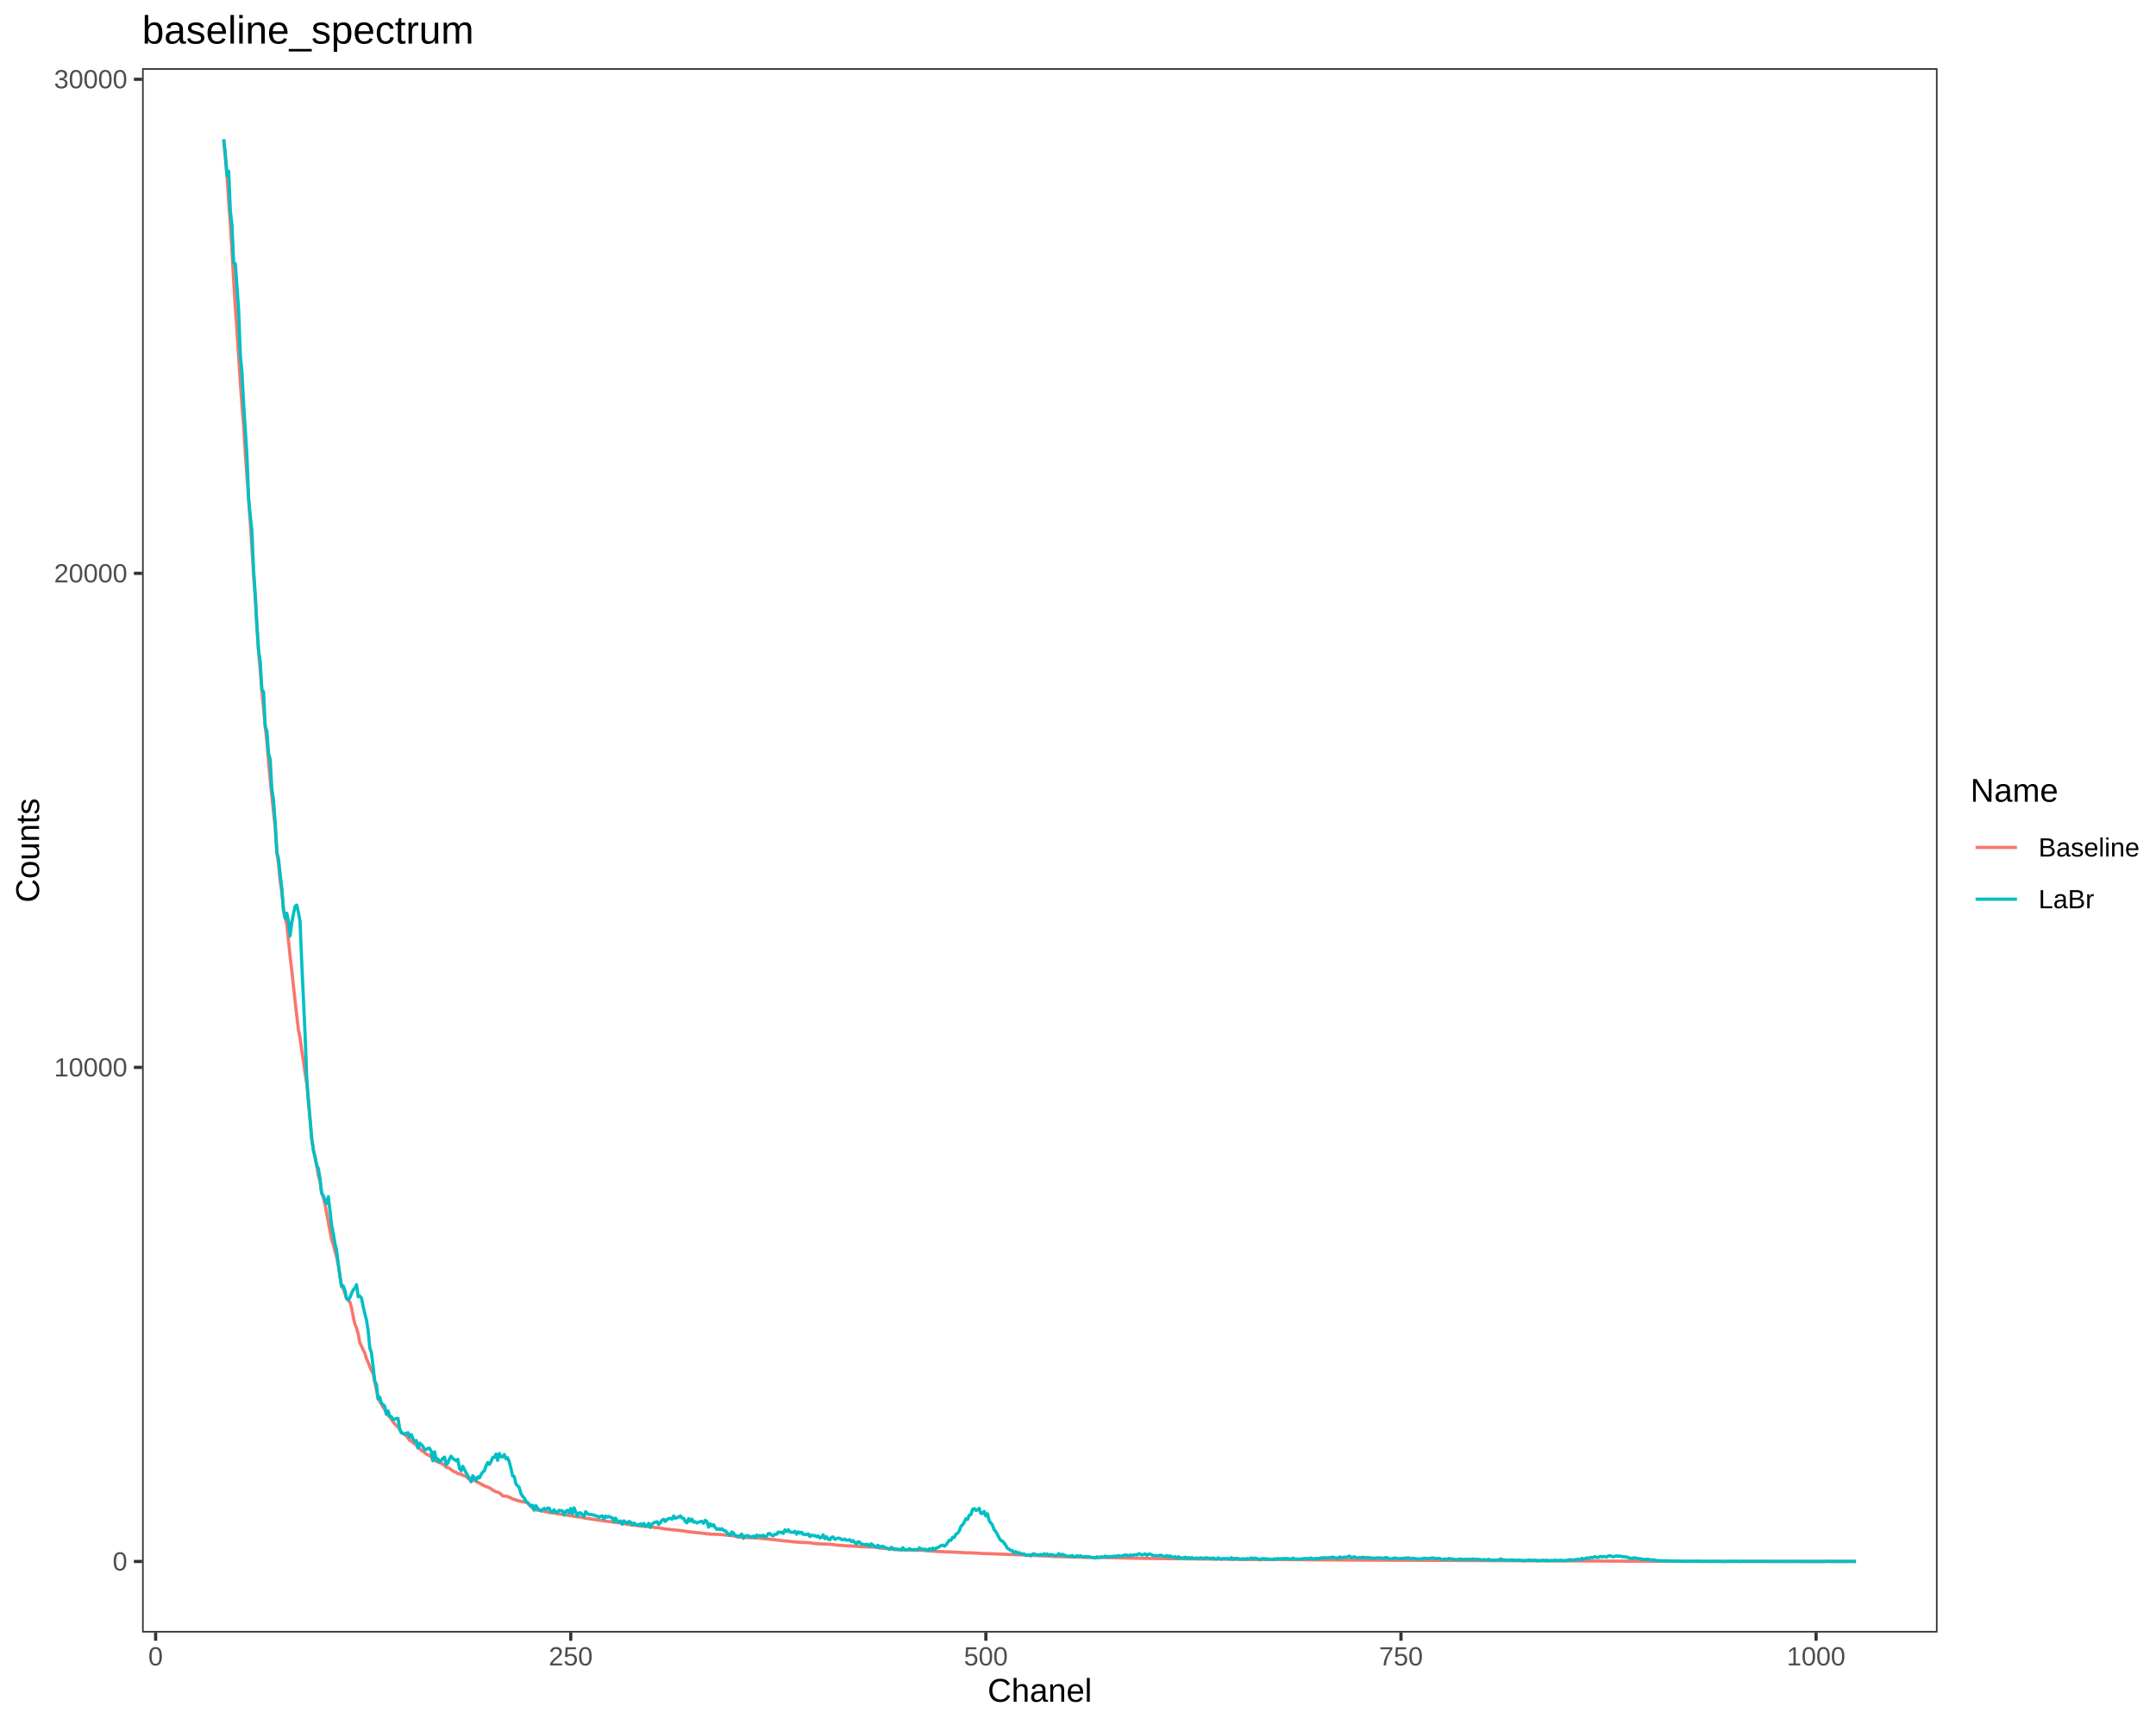
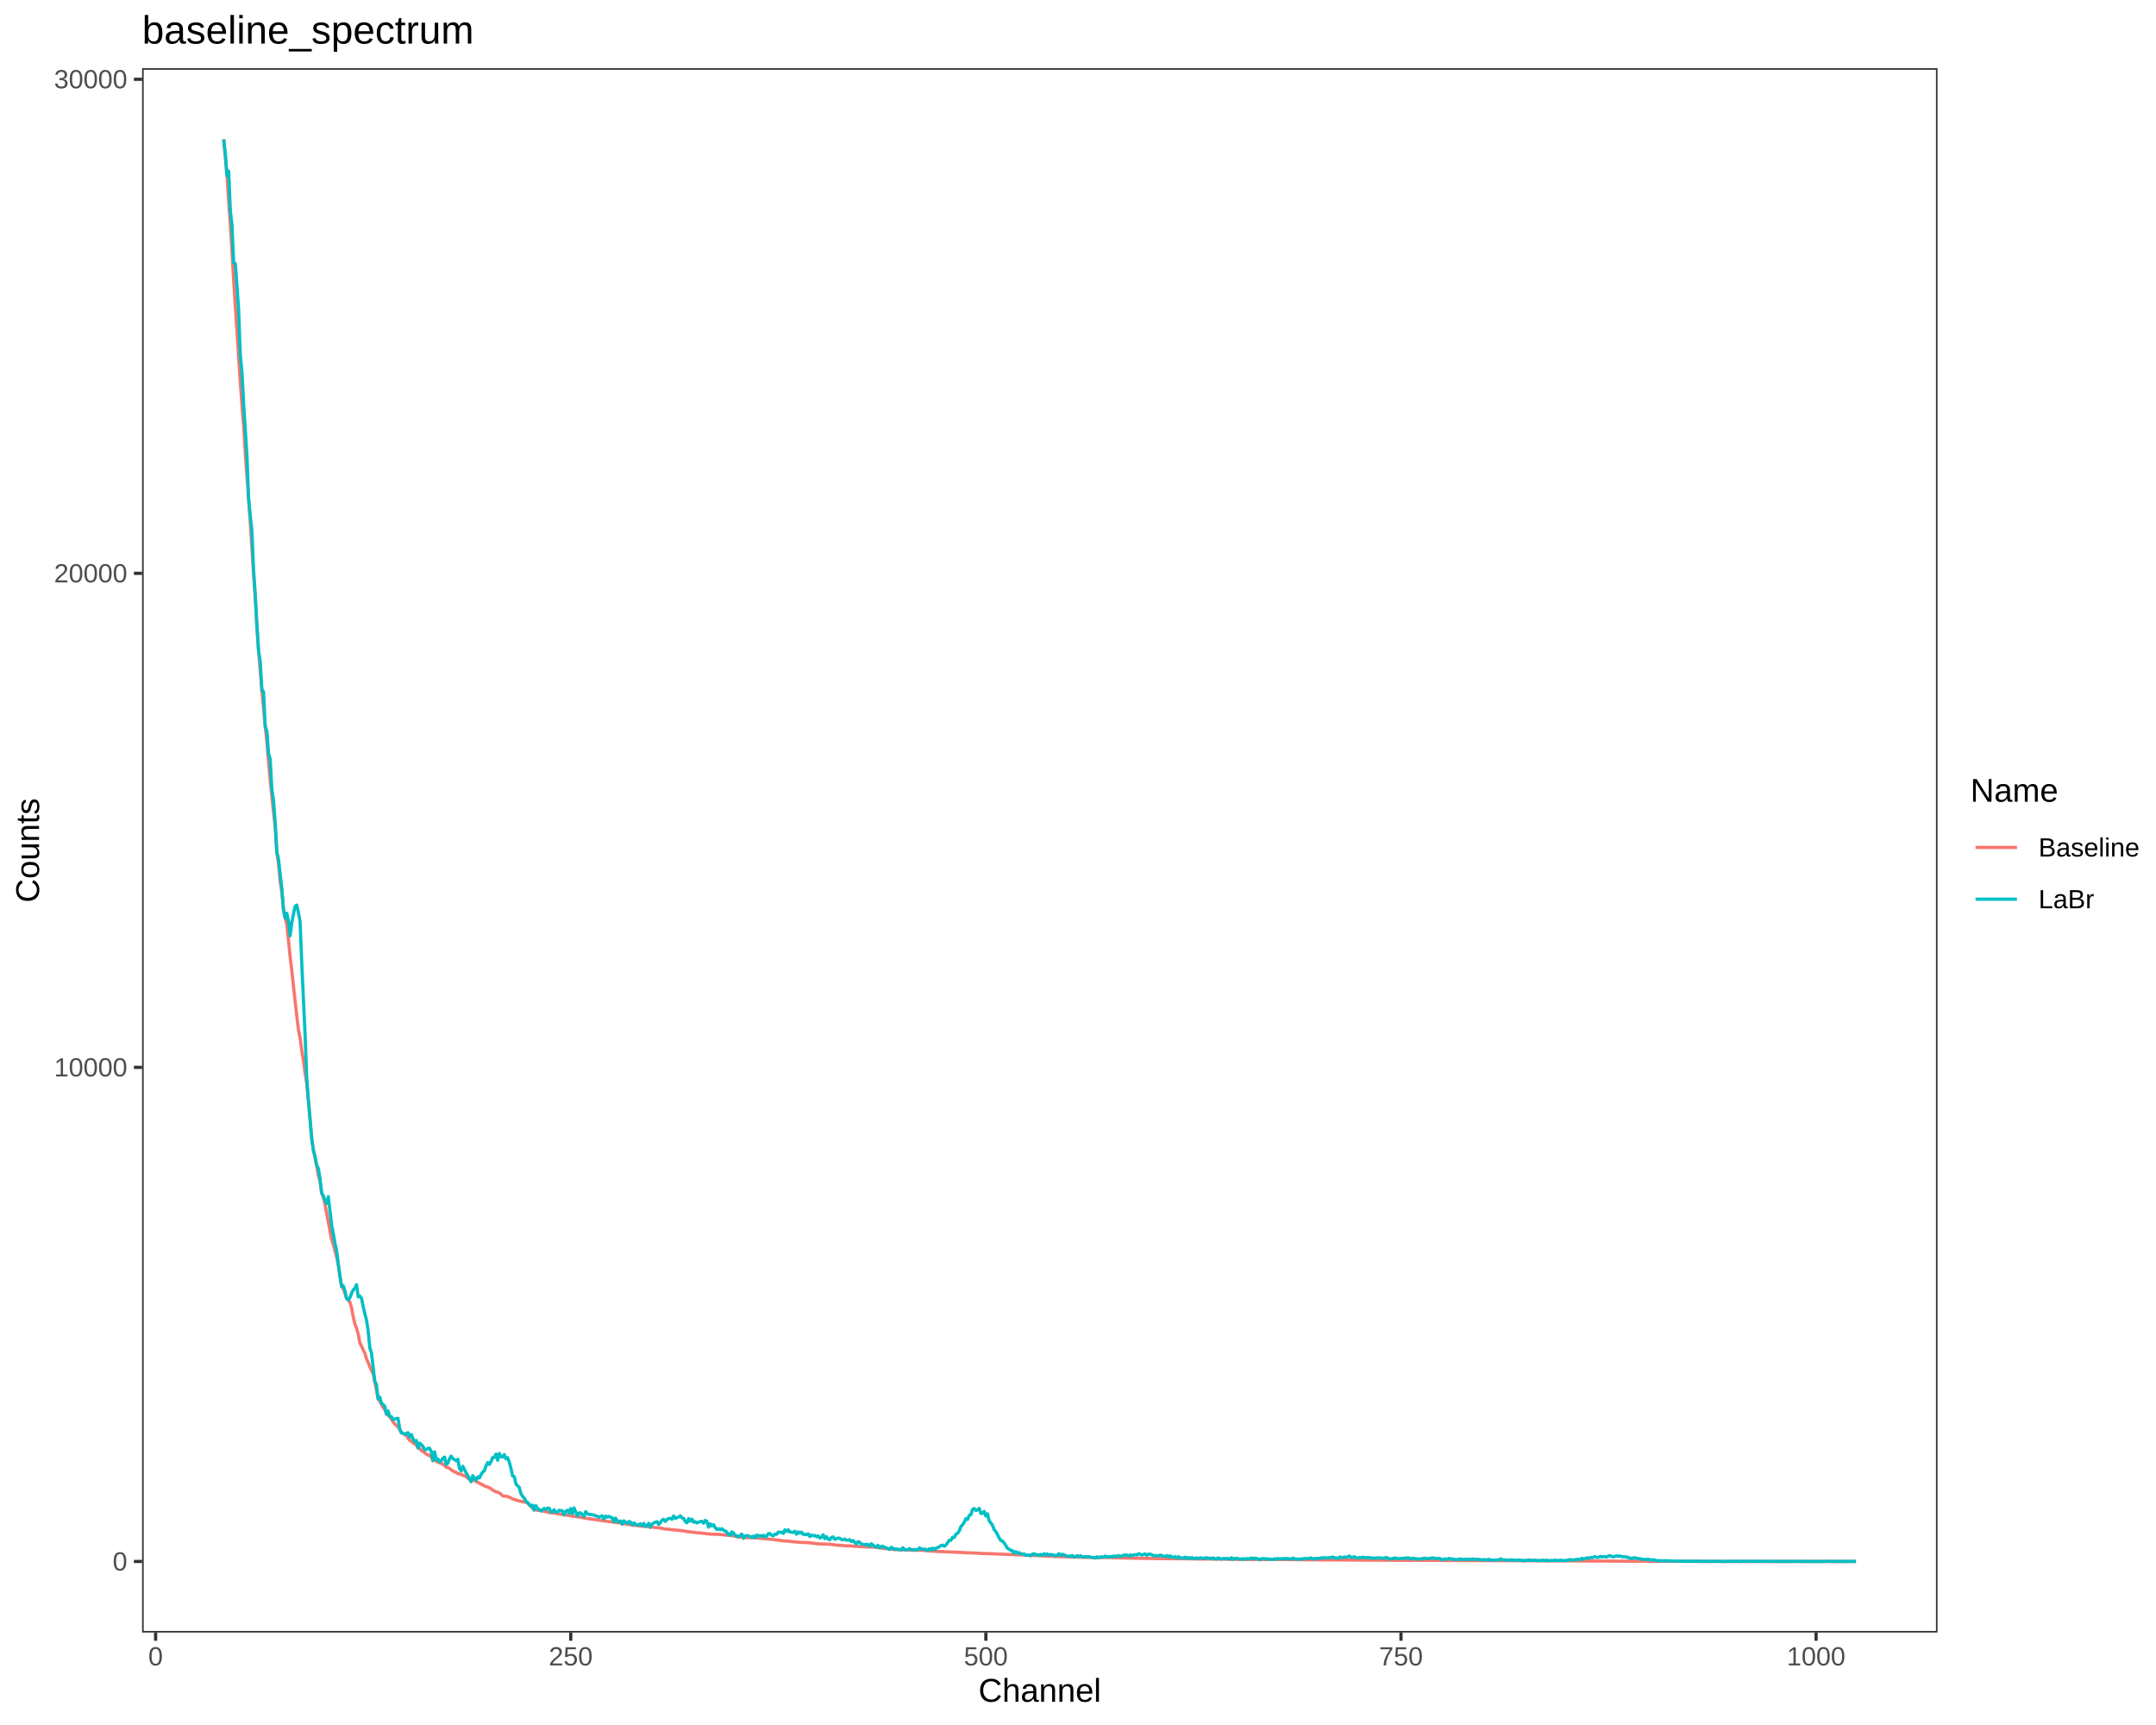
<svg xmlns="http://www.w3.org/2000/svg" viewBox="0 0 720.00 576.00">
  <defs>
    <style type="text/css">
    line, polyline, polygon, path, rect, circle {
      fill: none;
      stroke: #000000;
      stroke-linecap: round;
      stroke-linejoin: round;
      stroke-miterlimit: 10.00;
    }
  </style>
  </defs>
  <rect width="100%" height="100%" style="stroke: none; fill: #FFFFFF;" />
  <rect x="0.00" y="0.00" width="720.00" height="576.00" style="stroke-width: 1.07; stroke: #FFFFFF; fill: #FFFFFF;" />
  <defs>
    <clipPath id="cpNDcuNDV8NjQ3LjA1fDU0NS4xM3wyMi43Nw==">
      <rect x="47.45" y="22.77" width="599.60" height="522.36" />
    </clipPath>
  </defs>
  <rect x="47.45" y="22.77" width="599.60" height="522.36" style="stroke-width: 1.07; stroke: none; fill: #FFFFFF;" clip-path="url(#cpNDcuNDV8NjQ3LjA1fDU0NS4xM3wyMi43Nw==)" />
  <polyline points="74.70,46.52 75.26,52.59 75.81,58.66 76.37,67.09 76.92,74.75 77.47,83.91 78.03,93.53 78.58,102.31 79.14,110.38 79.69,119.23 80.25,127.70 80.80,135.22 81.36,142.22 81.91,151.20 82.47,159.00 83.02,166.52 83.57,174.24 84.13,183.04 84.68,191.94 85.24,199.56 85.79,208.88 86.35,217.36 86.90,223.93 87.46,230.51 88.01,236.54 88.57,242.57 89.12,247.49 89.67,254.25 90.23,260.55 90.78,265.84 91.34,271.05 91.89,276.08 92.45,284.57 93.00,288.25 93.56,294.17 94.11,297.85 94.67,303.77 95.22,306.58 95.77,308.58 96.33,313.92 96.88,319.35 97.44,324.09 97.99,329.18 98.55,334.29 99.10,339.09 99.66,343.89 100.21,346.56 100.76,350.77 101.32,354.14 101.87,358.28 102.43,361.66 102.98,367.37 103.54,373.79 104.09,380.06 104.65,384.01 105.20,386.55 105.76,389.22 106.31,392.47 106.86,394.35 107.42,398.38 107.97,399.78 108.53,402.13 109.08,405.09 109.64,408.06 110.19,411.01 110.75,413.97 111.30,415.54 111.86,417.72 112.41,419.65 112.96,422.36 113.52,426.13 114.07,429.56 114.63,430.22 115.18,431.82 115.74,433.62 116.29,434.08 116.85,434.76 117.40,436.68 117.96,439.67 118.51,442.11 119.06,443.47 119.62,445.43 120.17,448.35 120.73,449.48 121.28,450.73 121.84,451.82 122.39,453.72 122.95,454.92 123.50,456.36 124.05,457.62 124.61,458.65 125.16,461.30 125.72,464.22 126.27,467.13 126.83,467.84 127.38,468.87 127.94,470.01 128.49,470.61 129.05,472.19 129.60,472.56 130.15,473.12 130.71,473.90 131.26,474.68 131.82,475.50 132.37,475.96 132.93,476.57 133.48,477.17 134.04,478.43 134.59,478.69 135.15,478.96 135.70,479.49 136.25,480.13 136.81,480.95 137.36,481.22 137.92,481.75 138.47,482.13 139.03,482.45 139.58,483.48 140.14,483.60 140.69,484.33 141.24,484.62 141.80,485.07 142.35,485.51 142.91,485.83 143.46,486.07 144.02,486.42 144.57,487.72 145.13,487.54 145.68,487.96 146.24,488.17 146.79,488.38 147.34,488.56 147.90,488.94 148.45,489.36 149.01,489.94 149.56,490.01 150.12,490.33 150.67,490.74 151.23,491.14 151.78,491.46 152.34,491.63 152.89,492.05 153.44,492.17 154.00,492.26 154.55,492.63 155.11,492.80 155.66,493.00 156.22,493.60 156.77,493.75 157.33,494.74 157.88,494.14 158.44,494.32 158.99,494.70 159.54,494.94 160.10,495.25 160.65,495.54 161.21,495.85 161.76,496.12 162.32,496.37 162.87,496.55 163.43,496.79 163.98,497.12 164.53,497.54 165.09,497.84 165.64,498.14 166.20,498.25 166.75,498.52 167.31,498.89 167.86,499.49 168.42,499.55 168.97,499.62 169.53,499.72 170.08,499.93 170.63,500.18 171.19,500.56 171.74,500.63 172.30,500.87 172.85,501.04 173.41,501.19 173.96,501.29 174.52,501.46 175.07,501.53 175.63,501.64 176.18,501.84 176.73,502.47 177.29,503.03 177.84,503.59 178.40,504.23 178.95,503.94 179.51,504.36 180.06,504.20 180.62,504.49 181.17,504.55 181.73,504.65 182.28,504.79 182.83,504.86 183.39,505.04 183.94,505.10 184.50,505.17 185.05,505.23 185.61,505.29 186.16,505.42 186.72,505.53 187.27,505.61 187.82,505.67 188.38,505.85 188.93,505.88 189.49,505.95 190.04,506.03 190.60,506.11 191.15,506.20 191.71,506.32 192.26,506.41 192.82,506.48 193.37,506.56 193.92,506.63 194.48,506.73 195.03,506.85 195.59,506.97 196.14,507.03 196.70,507.09 197.25,507.21 197.81,507.29 198.36,507.34 198.92,507.45 199.47,507.53 200.02,507.60 200.58,507.67 201.13,507.77 201.69,507.83 202.24,507.92 202.80,507.99 203.35,508.08 203.91,508.12 204.46,508.20 205.01,508.28 205.57,508.33 206.12,508.40 206.68,508.48 207.23,508.57 207.79,508.90 208.34,508.76 208.90,508.83 209.45,509.02 210.01,509.02 210.56,509.16 211.11,509.25 211.67,509.30 212.22,509.34 212.78,509.40 213.33,509.50 213.89,509.57 214.44,509.60 215.00,509.66 215.55,509.70 216.11,509.77 216.66,509.74 217.21,509.99 217.77,509.87 218.32,510.01 218.88,510.05 219.43,510.09 219.99,510.17 220.54,510.26 221.10,510.36 221.65,510.48 222.21,510.55 222.76,510.60 223.31,510.65 223.87,510.73 224.42,510.78 224.98,510.82 225.53,510.91 226.09,510.95 226.64,511.00 227.20,511.06 227.75,511.13 228.30,511.20 228.86,511.33 229.41,511.40 229.97,511.47 230.52,511.51 231.08,511.60 231.63,511.65 232.19,511.70 232.74,511.81 233.30,511.82 233.85,511.86 234.40,511.95 234.96,511.99 235.51,512.07 236.07,512.13 236.62,512.20 237.18,512.25 237.73,512.31 238.29,512.27 238.84,512.32 239.40,512.34 239.95,512.36 240.50,512.38 241.06,512.42 241.61,512.49 242.17,512.55 242.72,512.61 243.28,512.67 243.83,512.72 244.39,512.78 244.94,512.83 245.50,512.98 246.05,513.15 246.60,513.22 247.16,513.28 247.71,513.24 248.27,513.63 248.82,513.27 249.38,513.42 249.93,513.50 250.49,513.42 251.04,513.49 251.59,513.44 252.15,513.50 252.70,513.54 253.26,513.59 253.81,513.65 254.37,513.70 254.92,513.76 255.48,513.81 256.03,513.87 256.59,513.91 257.14,513.96 257.69,514.03 258.25,514.08 258.80,514.13 259.36,514.20 259.91,514.28 260.47,514.36 261.02,514.44 261.58,514.49 262.13,514.54 262.69,514.57 263.24,514.60 263.79,514.68 264.35,514.74 264.90,514.82 265.46,514.86 266.01,514.91 266.57,514.95 267.12,514.98 267.68,515.03 268.23,515.05 268.79,515.07 269.34,515.10 269.89,515.11 270.45,515.15 271.00,515.25 271.56,515.31 272.11,515.36 272.67,515.49 273.22,515.50 273.78,515.53 274.33,515.56 274.88,515.57 275.44,515.58 275.99,515.60 276.55,515.61 277.10,515.63 277.66,515.70 278.21,515.77 278.77,515.85 279.32,515.92 279.88,515.96 280.43,516.01 280.98,516.02 281.54,516.08 282.09,516.12 282.65,516.15 283.20,516.20 283.76,516.18 284.31,516.23 284.87,516.26 285.42,516.31 285.98,516.34 286.53,516.37 287.08,516.43 287.64,516.43 288.19,516.46 288.75,516.48 289.30,516.50 289.86,516.54 290.41,516.56 290.97,516.56 291.52,516.59 292.07,516.62 292.63,516.66 293.18,516.75 293.74,516.87 294.29,516.93 294.85,516.99 295.40,517.08 295.96,517.09 296.51,517.12 297.07,517.35 297.62,517.26 298.17,517.36 298.73,517.42 299.28,517.43 299.84,517.44 300.39,517.49 300.95,517.54 301.50,517.51 302.06,517.50 302.61,517.53 303.17,517.54 303.72,517.57 304.27,517.59 304.83,517.59 305.38,517.64 305.94,517.62 306.49,517.64 307.05,517.65 307.60,517.64 308.16,517.66 308.71,517.71 309.27,517.80 309.82,517.82 310.37,517.87 310.93,517.91 311.48,517.94 312.04,517.96 312.59,518.01 313.15,518.06 313.70,518.07 314.26,518.10 314.81,518.11 315.36,518.14 315.92,518.18 316.47,518.18 317.03,518.21 317.58,518.23 318.14,518.26 318.69,518.28 319.25,518.30 319.80,518.34 320.36,518.36 320.91,518.38 321.46,518.44 322.02,518.45 322.57,518.51 323.13,518.49 323.68,518.51 324.24,518.53 324.79,518.56 325.35,518.57 325.90,518.60 326.46,518.63 327.01,518.65 327.56,518.69 328.12,518.72 328.67,518.75 329.23,518.77 329.78,518.78 330.34,518.79 330.89,518.81 331.45,518.83 332.00,518.85 332.56,518.89 333.11,518.91 333.66,518.93 334.22,518.95 334.77,518.98 335.33,518.99 335.88,519.01 336.44,519.04 336.99,519.05 337.55,519.07 338.10,519.09 338.65,519.11 339.21,519.13 339.76,519.15 340.32,519.17 340.87,519.20 341.43,519.21 341.98,519.24 342.54,519.34 343.09,519.30 343.65,519.37 344.20,519.47 344.75,519.38 345.31,519.39 345.86,519.41 346.42,519.43 346.97,519.47 347.53,519.49 348.08,519.53 348.64,519.55 349.19,519.58 349.75,519.60 350.30,519.64 350.85,519.65 351.41,519.69 351.96,519.72 352.52,519.72 353.07,519.75 353.63,519.76 354.18,519.78 354.74,519.81 355.29,519.82 355.84,519.81 356.40,519.84 356.95,519.87 357.51,519.90 358.06,519.93 358.62,519.91 359.17,519.94 359.73,519.97 360.28,519.95 360.84,519.97 361.39,519.98 361.94,520.03 362.50,520.03 363.05,520.05 363.61,520.06 364.16,520.05 364.72,520.08 365.27,520.15 365.83,520.22 366.38,520.16 366.94,520.10 367.49,520.09 368.04,520.06 368.60,520.06 369.15,520.07 369.71,520.08 370.26,520.10 370.82,520.11 371.37,520.12 371.93,520.13 372.48,520.15 373.04,520.16 373.59,520.17 374.14,520.19 374.70,520.20 375.25,520.22 375.81,520.24 376.36,520.26 376.92,520.27 377.47,520.28 378.03,520.29 378.58,520.30 379.13,520.31 379.69,520.32 380.24,520.33 380.80,520.34 381.35,520.35 381.91,520.36 382.46,520.37 383.02,520.37 383.57,520.38 384.13,520.39 384.68,520.40 385.23,520.41 385.79,520.42 386.34,520.42 386.90,520.42 387.45,520.43 388.01,520.43 388.56,520.44 389.12,520.45 389.67,520.46 390.23,520.46 390.78,520.47 391.33,520.47 391.89,520.47 392.44,520.47 393.00,520.48 393.55,520.48 394.11,520.50 394.66,520.49 395.22,520.50 395.77,520.51 396.33,520.52 396.88,520.52 397.43,520.53 397.99,520.54 398.54,520.54 399.10,520.55 399.65,520.56 400.21,520.57 400.76,520.57 401.32,520.58 401.87,520.59 402.42,520.58 402.98,520.58 403.53,520.58 404.09,520.59 404.64,520.60 405.20,520.61 405.75,520.62 406.31,520.63 406.86,520.62 407.42,520.62 407.97,520.63 408.52,520.64 409.08,520.65 409.63,520.65 410.19,520.65 410.74,520.66 411.30,520.67 411.85,520.69 412.41,520.69 412.96,520.69 413.52,520.70 414.07,520.71 414.62,520.71 415.18,520.72 415.73,520.73 416.29,520.75 416.84,520.73 417.40,520.73 417.95,520.73 418.51,520.74 419.06,520.73 419.61,520.72 420.17,520.72 420.72,520.81 421.28,520.74 421.83,520.73 422.39,520.78 422.94,520.75 423.50,520.74 424.05,520.74 424.61,520.73 425.16,520.75 425.71,520.74 426.27,520.73 426.82,520.73 427.38,520.74 427.93,520.74 428.49,520.74 429.04,520.75 429.60,520.76 430.15,520.76 430.71,520.77 431.26,520.77 431.81,520.78 432.37,520.78 432.92,520.79 433.48,520.79 434.03,520.80 434.59,520.80 435.14,520.81 435.70,520.82 436.25,520.82 436.81,520.83 437.36,520.83 437.91,520.84 438.47,520.84 439.02,520.84 439.58,520.85 440.13,520.85 440.69,520.86 441.24,520.86 441.80,520.87 442.35,520.87 442.90,520.87 443.46,520.88 444.01,520.88 444.57,520.89 445.12,520.89 445.68,520.90 446.23,520.90 446.79,520.90 447.34,520.90 447.90,520.90 448.45,520.91 449.00,520.91 449.56,520.91 450.11,520.91 450.67,520.92 451.22,520.92 451.78,520.92 452.33,520.93 452.89,520.93 453.44,520.93 454.00,520.94 454.55,520.94 455.10,520.95 455.66,520.95 456.21,520.95 456.77,520.95 457.32,520.95 457.88,520.95 458.43,520.96 458.99,520.96 459.54,520.96 460.10,520.96 460.65,520.97 461.20,520.97 461.76,520.97 462.31,520.97 462.87,520.97 463.42,520.98 463.98,520.98 464.53,520.98 465.09,520.98 465.64,520.99 466.19,520.99 466.75,520.99 467.30,520.99 467.86,520.99 468.41,521.00 468.97,521.02 469.52,521.00 470.08,521.00 470.63,521.01 471.19,521.01 471.74,521.01 472.29,521.01 472.85,521.01 473.40,521.02 473.96,521.02 474.51,521.02 475.07,521.02 475.62,521.02 476.18,521.03 476.73,521.02 477.29,521.03 477.84,521.03 478.39,521.03 478.95,521.04 479.50,521.04 480.06,521.05 480.61,521.05 481.17,521.06 481.72,521.06 482.28,521.06 482.83,521.06 483.39,521.07 483.94,521.07 484.49,521.07 485.05,521.06 485.60,521.06 486.16,521.06 486.71,521.07 487.27,521.07 487.82,521.07 488.38,521.07 488.93,521.08 489.48,521.08 490.04,521.09 490.59,521.09 491.15,521.09 491.70,521.10 492.26,521.10 492.81,521.09 493.37,521.10 493.92,521.10 494.48,521.10 495.03,521.11 495.58,521.11 496.14,521.11 496.69,521.11 497.25,521.11 497.80,521.12 498.36,521.12 498.91,521.12 499.47,521.12 500.02,521.13 500.58,521.13 501.13,521.13 501.68,521.13 502.24,521.13 502.79,521.13 503.35,521.14 503.90,521.14 504.46,521.14 505.01,521.14 505.57,521.14 506.12,521.15 506.67,521.15 507.23,521.15 507.78,521.15 508.34,521.16 508.89,521.16 509.45,521.16 510.00,521.16 510.56,521.16 511.11,521.17 511.67,521.17 512.22,521.17 512.77,521.17 513.33,521.17 513.88,521.18 514.44,521.18 514.99,521.18 515.55,521.18 516.10,521.18 516.66,521.19 517.21,521.22 517.77,521.19 518.32,521.20 518.87,521.20 519.43,521.20 519.98,521.20 520.54,521.20 521.09,521.20 521.65,521.21 522.20,521.21 522.76,521.21 523.31,521.21 523.87,521.21 524.42,521.21 524.97,521.22 525.53,521.22 526.08,521.22 526.64,521.22 527.19,521.22 527.75,521.23 528.30,521.23 528.86,521.23 529.41,521.23 529.96,521.24 530.52,521.24 531.07,521.24 531.63,521.24 532.18,521.25 532.74,521.25 533.29,521.26 533.85,521.26 534.40,521.26 534.96,521.26 535.51,521.27 536.06,521.27 536.62,521.27 537.17,521.27 537.73,521.28 538.28,521.28 538.84,521.28 539.39,521.28 539.95,521.29 540.50,521.29 541.06,521.29 541.61,521.29 542.16,521.29 542.72,521.30 543.27,521.30 543.83,521.30 544.38,521.30 544.94,521.30 545.49,521.30 546.05,521.30 546.60,521.30 547.16,521.30 547.71,521.30 548.26,521.30 548.82,521.31 549.37,521.31 549.93,521.31 550.48,521.31 551.04,521.31 551.59,521.32 552.15,521.32 552.70,521.32 553.25,521.32 553.81,521.33 554.36,521.33 554.92,521.33 555.47,521.33 556.03,521.33 556.58,521.33 557.14,521.33 557.69,521.33 558.25,521.33 558.80,521.33 559.35,521.33 559.91,521.33 560.46,521.33 561.02,521.34 561.57,521.34 562.13,521.34 562.68,521.35 563.24,521.35 563.79,521.35 564.35,521.35 564.90,521.36 565.45,521.36 566.01,521.36 566.56,521.37 567.12,521.37 567.67,521.37 568.23,521.37 568.78,521.37 569.34,521.37 569.89,521.37 570.44,521.38 571.00,521.38 571.55,521.38 572.11,521.38 572.66,521.39 573.22,521.38 573.77,521.38 574.33,521.39 574.88,521.38 575.44,521.39 575.99,521.39 576.54,521.38 577.10,521.39 577.65,521.38 578.21,521.38 578.76,521.39 579.32,521.39 579.87,521.39 580.43,521.39 580.98,521.39 581.54,521.39 582.09,521.39 582.64,521.39 583.20,521.39 583.75,521.39 584.31,521.39 584.86,521.39 585.42,521.39 585.97,521.39 586.53,521.39 587.08,521.39 587.64,521.39 588.19,521.39 588.74,521.39 589.30,521.39 589.85,521.39 590.41,521.39 590.96,521.39 591.52,521.39 592.07,521.39 592.63,521.39 593.18,521.39 593.73,521.39 594.29,521.39 594.84,521.39 595.40,521.39 595.95,521.39 596.51,521.39 597.06,521.39 597.62,521.39 598.17,521.39 598.73,521.39 599.28,521.39 599.83,521.39 600.39,521.39 600.94,521.39 601.50,521.39 602.05,521.39 602.61,521.39 603.16,521.39 603.72,521.39 604.27,521.39 604.83,521.39 605.38,521.39 605.93,521.39 606.49,521.39 607.04,521.39 607.60,521.39 608.15,521.39 608.71,521.39 609.26,521.39 609.82,521.39 610.37,521.39 610.93,521.39 611.48,521.39 612.03,521.39 612.59,521.39 613.14,521.39 613.70,521.39 614.25,521.39 614.81,521.39 615.36,521.39 615.92,521.39 616.47,521.39 617.02,521.38 617.58,521.39 618.13,521.38 618.69,521.39 619.24,521.39 619.80,521.39 " style="stroke-width: 1.07; stroke: #F8766D; stroke-linecap: butt;" clip-path="url(#cpNDcuNDV8NjQ3LjA1fDU0NS4xM3wyMi43Nw==)" />
  <polyline points="74.70,46.52 75.26,51.53 75.81,58.66 76.37,57.16 76.92,70.37 77.47,75.17 78.03,87.66 78.58,88.07 79.14,95.61 79.69,103.53 80.25,118.33 80.80,124.40 81.36,134.91 81.91,143.42 82.47,152.15 83.02,166.52 83.57,172.17 84.13,177.30 84.68,190.24 85.24,198.60 85.79,208.88 86.35,217.36 86.90,220.74 87.46,230.51 88.01,230.92 88.57,242.57 89.12,244.04 89.67,251.66 90.23,253.54 90.78,263.39 91.34,267.23 91.89,274.37 92.45,284.57 93.00,286.75 93.56,291.93 94.11,296.55 94.67,303.77 95.22,306.58 95.77,304.94 96.33,307.63 96.88,312.48 97.44,308.14 97.99,305.22 98.55,302.63 99.10,302.21 99.66,304.70 100.21,307.73 100.76,321.33 101.32,333.32 101.87,345.18 102.43,359.66 102.98,367.37 103.54,373.79 104.09,380.06 104.65,384.01 105.20,386.18 105.76,389.08 106.31,390.20 106.86,393.47 107.42,398.38 107.97,399.23 108.53,400.84 109.08,401.86 109.64,399.57 110.19,404.24 110.75,409.11 111.30,411.90 111.86,415.16 112.41,417.55 112.96,421.91 113.52,426.13 114.07,429.56 114.63,429.38 115.18,430.88 115.74,433.62 116.29,434.08 116.85,433.31 117.40,431.87 117.96,430.73 118.51,430.16 119.06,428.97 119.62,433.01 120.17,432.76 120.73,433.51 121.28,436.26 121.84,438.64 122.39,440.77 122.95,444.39 123.50,450.04 124.05,451.79 124.61,456.44 125.16,461.30 125.72,462.29 126.27,467.13 126.83,466.55 127.38,468.55 127.94,469.02 128.49,469.55 129.05,472.19 129.60,471.14 130.15,472.93 130.71,473.03 131.26,474.06 131.82,473.84 132.37,473.63 132.93,473.64 133.48,477.17 134.04,478.43 134.59,478.54 135.15,478.96 135.70,478.63 136.25,478.38 136.81,479.86 137.36,479.02 137.92,480.47 138.47,481.36 139.03,480.99 139.58,483.48 140.14,481.89 140.69,482.34 141.24,482.96 141.80,484.12 142.35,483.99 142.91,483.61 143.46,483.59 144.02,484.70 144.57,487.72 145.13,484.78 145.68,487.37 146.24,487.14 146.79,488.21 147.34,487.68 147.90,486.94 148.45,486.53 149.01,489.05 149.56,488.57 150.12,487.09 150.67,486.23 151.23,487.09 151.78,487.34 152.34,487.78 152.89,487.27 153.44,490.31 154.00,491.13 154.55,489.61 155.11,490.74 155.66,491.77 156.22,492.76 156.77,493.75 157.33,494.74 157.88,492.76 158.44,493.54 158.99,494.28 159.54,493.14 160.10,493.52 160.65,492.37 161.21,491.53 161.76,491.10 162.32,489.43 162.87,488.36 163.43,488.99 163.98,488.06 164.53,486.69 165.09,486.66 165.64,485.54 166.20,487.62 166.75,485.32 167.31,486.45 167.86,486.48 168.42,485.70 168.97,487.14 169.53,486.76 170.08,488.21 170.63,490.31 171.19,492.83 171.74,493.03 172.30,495.57 172.85,496.10 173.41,496.67 173.96,498.72 174.52,499.63 175.07,500.24 175.63,501.34 176.18,501.71 176.73,502.33 177.29,502.96 177.84,502.60 178.40,504.23 178.95,502.73 179.51,503.65 180.06,504.10 180.62,504.49 181.17,504.10 181.73,503.67 182.28,504.08 182.83,503.59 183.39,503.59 183.94,504.87 184.50,504.79 185.05,504.15 185.61,504.89 186.16,504.94 186.72,504.31 187.27,504.39 187.82,504.49 188.38,505.85 188.93,504.66 189.49,504.30 190.04,505.22 190.60,503.73 191.15,505.45 191.71,503.50 192.26,504.87 192.82,506.16 193.37,505.17 193.92,505.19 194.48,505.78 195.03,506.34 195.59,504.77 196.14,505.45 196.70,505.71 197.25,505.70 197.81,505.76 198.36,505.95 198.92,506.14 199.47,506.28 200.02,506.65 200.58,506.31 201.13,506.16 201.69,507.22 202.24,506.23 202.80,506.57 203.35,506.34 203.91,506.67 204.46,506.79 205.01,508.12 205.57,506.92 206.12,507.84 206.68,508.21 207.23,507.86 207.79,508.90 208.34,507.81 208.90,508.27 209.45,508.68 210.01,508.04 210.56,508.24 211.11,509.15 211.67,508.55 212.22,508.87 212.78,509.28 213.33,509.15 213.89,508.83 214.44,509.51 215.00,508.68 215.55,509.59 216.11,509.46 216.66,508.65 217.21,509.99 217.77,508.90 218.32,508.49 218.88,508.29 219.43,508.11 219.99,509.05 220.54,508.39 221.10,507.60 221.65,507.31 222.21,508.02 222.76,507.36 223.31,507.07 223.87,506.97 224.42,507.31 224.98,506.19 225.53,507.00 226.09,506.74 226.64,506.59 227.20,506.16 227.75,506.85 228.30,506.97 228.86,508.07 229.41,508.49 229.97,507.07 230.52,507.94 231.08,507.25 231.63,508.26 232.19,508.12 232.74,508.52 233.30,508.29 233.85,508.07 234.40,507.99 234.96,508.65 235.51,507.66 236.07,508.01 236.62,509.94 237.18,508.83 237.73,509.54 238.29,509.11 238.84,510.07 239.40,510.70 239.95,510.45 240.50,510.80 241.06,510.45 241.61,511.01 242.17,511.13 242.72,511.62 243.28,512.33 243.83,512.68 244.39,511.51 244.94,511.90 245.50,512.71 246.05,512.81 246.60,513.14 247.16,512.73 247.71,512.23 248.27,513.63 248.82,512.89 249.38,512.79 249.93,512.79 250.49,513.20 251.04,513.24 251.59,512.92 252.15,513.50 252.70,512.58 253.26,512.92 253.81,512.74 254.37,513.01 254.92,512.64 255.48,513.19 256.03,512.94 256.59,512.10 257.14,512.08 257.69,512.66 258.25,512.82 258.80,512.26 259.36,512.33 259.91,511.57 260.47,511.72 261.02,511.64 261.58,512.03 262.13,510.83 262.69,511.39 263.24,510.80 263.79,511.55 264.35,511.64 264.90,511.69 265.46,511.32 266.01,512.28 266.57,511.51 267.12,511.92 267.68,511.62 268.23,512.35 268.79,512.33 269.34,512.45 269.89,512.18 270.45,513.07 271.00,512.56 271.56,512.82 272.11,512.71 272.67,513.12 273.22,512.86 273.78,513.55 274.33,513.35 274.88,512.49 275.44,513.78 275.99,513.11 276.55,513.93 277.10,514.14 277.66,513.37 278.21,513.20 278.77,514.01 279.32,513.80 279.88,513.58 280.43,513.65 280.98,514.08 281.54,514.16 282.09,513.90 282.65,514.31 283.20,514.28 283.76,514.13 284.31,514.72 284.87,514.41 285.42,515.02 285.98,515.55 286.53,514.80 287.08,514.95 287.64,515.65 288.19,515.65 288.75,515.81 289.30,515.68 289.86,515.71 290.41,516.40 290.97,515.50 291.52,515.93 292.07,516.29 292.63,516.64 293.18,515.99 293.74,516.82 294.29,516.37 294.85,516.31 295.40,516.70 295.96,516.85 296.51,517.08 297.07,517.35 297.62,516.67 298.17,516.98 298.73,517.33 299.28,517.18 299.84,517.43 300.39,517.35 300.95,517.54 301.50,516.78 302.06,517.43 302.61,517.53 303.17,517.46 303.72,517.10 304.27,517.41 304.83,517.49 305.38,517.35 305.94,517.58 306.49,517.43 307.05,516.85 307.60,517.28 308.16,517.35 308.71,517.28 309.27,517.39 309.82,517.74 310.37,517.15 310.93,517.48 311.48,516.93 312.04,517.51 312.59,516.92 313.15,516.78 313.70,516.45 314.26,516.09 314.81,515.93 315.36,516.32 315.92,515.89 316.47,515.07 317.03,514.29 317.58,514.33 318.14,513.29 318.69,513.35 319.25,512.26 319.80,511.98 320.36,511.14 320.91,509.69 321.46,509.15 322.02,508.29 322.57,507.08 323.13,507.35 323.68,505.95 324.24,505.76 324.79,504.02 325.35,503.72 325.90,504.35 326.46,504.16 327.01,503.64 327.56,505.35 328.12,505.34 328.67,504.69 329.23,506.24 329.78,505.48 330.34,507.79 330.89,508.54 331.45,509.28 332.00,510.80 332.56,511.42 333.11,512.43 333.66,513.53 334.22,514.38 334.77,514.56 335.33,515.23 335.88,516.01 336.44,517.00 336.99,517.28 337.55,517.72 338.10,517.76 338.65,518.63 339.21,518.09 339.76,518.58 340.32,518.45 340.87,518.80 341.43,518.91 341.98,518.85 342.54,519.34 343.09,519.26 343.65,519.24 344.20,519.47 344.75,518.98 345.31,518.81 345.86,519.18 346.42,519.16 346.97,519.31 347.53,519.03 348.08,519.36 348.64,518.83 349.19,519.06 349.75,518.90 350.30,519.37 350.85,519.04 351.41,519.21 351.96,519.24 352.52,519.52 353.07,519.34 353.63,518.78 354.18,519.37 354.74,518.99 355.29,519.19 355.84,519.44 356.40,519.65 356.95,519.64 357.51,519.64 358.06,519.39 358.62,519.90 359.17,519.75 359.73,519.47 360.28,519.74 360.84,519.46 361.39,519.90 361.94,519.85 362.50,519.80 363.05,519.84 363.61,519.79 364.16,519.92 364.72,520.08 365.27,520.12 365.83,520.22 366.38,519.85 366.94,520.10 367.49,519.89 368.04,519.85 368.60,519.97 369.15,519.59 369.71,519.95 370.26,519.79 370.82,519.80 371.37,519.84 371.93,519.59 372.48,519.79 373.04,519.52 373.59,519.47 374.14,519.69 374.70,519.54 375.25,519.34 375.81,519.24 376.36,519.29 376.92,519.61 377.47,519.19 378.03,519.41 378.58,519.24 379.13,519.11 379.69,519.24 380.24,518.80 380.80,518.98 381.35,519.26 381.91,519.04 382.46,518.86 383.02,519.41 383.57,518.93 384.13,518.96 384.68,519.18 385.23,519.52 385.79,519.37 386.34,519.51 386.90,519.51 387.45,519.28 388.01,519.41 388.56,519.75 389.12,519.72 389.67,519.42 390.23,519.87 390.78,519.54 391.33,519.94 391.89,520.00 392.44,519.79 393.00,520.30 393.55,519.77 394.11,520.25 394.66,520.15 395.22,520.30 395.77,519.95 396.33,520.35 396.88,520.08 397.43,520.48 397.99,520.08 398.54,520.36 399.10,520.31 399.65,520.22 400.21,520.41 400.76,520.20 401.32,520.22 401.87,520.46 402.42,520.23 402.98,520.15 403.53,520.35 404.09,520.27 404.64,520.50 405.20,520.20 405.75,520.55 406.31,520.53 406.86,520.18 407.42,520.56 407.97,520.60 408.52,520.36 409.08,520.46 409.63,520.43 410.19,520.40 410.74,520.64 411.30,520.13 411.85,520.69 412.41,520.36 412.96,520.36 413.52,520.48 414.07,520.58 414.62,520.60 415.18,520.48 415.73,520.68 416.29,520.43 416.84,520.48 417.40,520.55 417.95,520.20 418.51,520.48 419.06,520.27 419.61,520.40 420.17,520.55 420.72,520.81 421.28,520.48 421.83,520.43 422.39,520.51 422.94,520.51 423.50,520.56 424.05,520.74 424.61,520.64 425.16,520.69 425.71,520.48 426.27,520.61 426.82,520.40 427.38,520.60 427.93,520.46 428.49,520.55 429.04,520.36 429.60,520.48 430.15,520.40 430.71,520.60 431.26,520.60 431.81,520.27 432.37,520.58 432.92,520.55 433.48,520.66 434.03,520.60 434.59,520.53 435.14,520.53 435.70,520.38 436.25,520.48 436.81,520.45 437.36,520.31 437.91,520.25 438.47,520.61 439.02,520.45 439.58,520.35 440.13,520.40 440.69,520.35 441.24,520.18 441.80,520.23 442.35,520.12 442.90,520.17 443.46,520.27 444.01,520.07 444.57,520.10 445.12,519.92 445.68,520.22 446.23,520.18 446.79,520.46 447.34,519.90 447.90,520.05 448.45,520.10 449.00,519.92 449.56,520.05 450.11,519.82 450.67,519.59 451.22,520.17 451.78,519.97 452.33,519.82 452.89,520.10 453.44,520.31 454.00,520.07 454.55,520.10 455.10,520.00 455.66,520.02 456.21,520.27 456.77,520.03 457.32,520.13 457.88,520.28 458.43,520.25 458.99,520.30 459.54,520.27 460.10,520.17 460.65,520.22 461.20,520.20 461.76,520.36 462.31,520.25 462.87,520.07 463.42,520.22 463.98,520.58 464.53,520.53 465.09,520.40 465.64,520.27 466.19,520.25 466.75,520.50 467.30,520.45 467.86,520.40 468.41,520.36 468.97,520.31 469.52,520.27 470.08,520.18 470.63,520.23 471.19,520.53 471.74,520.35 472.29,520.36 472.85,520.53 473.40,520.50 473.96,520.68 474.51,520.50 475.07,520.43 475.62,520.30 476.18,520.38 476.73,520.41 477.29,520.48 477.84,520.28 478.39,520.18 478.95,520.31 479.50,520.41 480.06,520.41 480.61,520.35 481.17,520.60 481.72,520.83 482.28,520.56 482.83,520.63 483.39,520.60 483.94,520.38 484.49,520.61 485.05,520.51 485.60,520.73 486.16,520.76 486.71,520.79 487.27,520.55 487.82,520.64 488.38,520.64 488.93,520.78 489.48,520.61 490.04,520.74 490.59,520.64 491.15,520.76 491.70,520.51 492.26,520.74 492.81,520.64 493.37,520.69 493.92,520.71 494.48,520.81 495.03,520.88 495.58,520.76 496.14,520.88 496.69,520.83 497.25,520.68 497.80,520.97 498.36,520.94 498.91,520.93 499.47,520.93 500.02,520.91 500.58,520.86 501.13,520.53 501.68,520.79 502.24,520.83 502.79,520.88 503.35,520.97 503.90,520.94 504.46,520.94 505.01,520.83 505.57,521.02 506.12,520.96 506.67,520.99 507.23,520.93 507.78,520.96 508.34,521.07 508.89,521.16 509.45,521.01 510.00,521.09 510.56,520.88 511.11,521.07 511.67,520.97 512.22,521.07 512.77,520.96 513.33,521.16 513.88,521.09 514.44,521.09 514.99,521.04 515.55,520.97 516.10,521.14 516.66,520.97 517.21,521.22 517.77,521.04 518.32,521.12 518.87,521.07 519.43,520.96 519.98,521.07 520.54,521.07 521.09,520.96 521.65,521.09 522.20,521.11 522.76,521.06 523.31,521.02 523.87,520.89 524.42,520.76 524.97,520.99 525.53,520.86 526.08,520.79 526.64,520.69 527.19,520.68 527.75,520.83 528.30,520.33 528.86,520.60 529.41,520.41 529.96,520.18 530.52,520.28 531.07,520.07 531.63,520.10 532.18,520.02 532.74,519.77 533.29,520.08 533.85,520.00 534.40,519.70 534.96,519.89 535.51,519.74 536.06,519.84 536.62,519.89 537.17,519.51 537.73,519.47 538.28,519.72 538.84,519.85 539.39,519.65 539.95,519.51 540.50,519.70 541.06,519.56 541.61,519.80 542.16,519.80 542.72,519.85 543.27,519.90 543.83,520.15 544.38,520.25 544.94,520.55 545.49,520.18 546.05,520.18 546.60,520.35 547.16,520.45 547.71,520.48 548.26,520.60 548.82,520.73 549.37,520.74 549.93,520.66 550.48,520.66 551.04,520.81 551.59,520.97 552.15,520.81 552.70,520.96 553.25,521.12 553.81,521.11 554.36,521.14 554.92,521.14 555.47,521.21 556.03,521.14 556.58,521.17 557.14,521.22 557.69,521.17 558.25,521.24 558.80,521.27 559.35,521.32 559.91,521.19 560.46,521.30 561.02,521.29 561.57,521.30 562.13,521.32 562.68,521.35 563.24,521.34 563.79,521.35 564.35,521.32 564.90,521.35 565.45,521.32 566.01,521.35 566.56,521.27 567.12,521.30 567.67,521.35 568.23,521.37 568.78,521.34 569.34,521.32 569.89,521.37 570.44,521.35 571.00,521.37 571.55,521.37 572.11,521.32 572.66,521.39 573.22,521.30 573.77,521.35 574.33,521.35 574.88,521.35 575.44,521.39 575.99,521.39 576.54,521.37 577.10,521.34 577.65,521.32 578.21,521.37 578.76,521.34 579.32,521.35 579.87,521.32 580.43,521.35 580.98,521.35 581.54,521.39 582.09,521.30 582.64,521.35 583.20,521.35 583.75,521.35 584.31,521.37 584.86,521.32 585.42,521.35 585.97,521.34 586.53,521.35 587.08,521.35 587.64,521.35 588.19,521.34 588.74,521.35 589.30,521.35 589.85,521.37 590.41,521.35 590.96,521.35 591.52,521.37 592.07,521.37 592.63,521.35 593.18,521.35 593.73,521.35 594.29,521.35 594.84,521.37 595.40,521.39 595.95,521.34 596.51,521.39 597.06,521.35 597.62,521.39 598.17,521.37 598.73,521.35 599.28,521.39 599.83,521.37 600.39,521.35 600.94,521.34 601.50,521.37 602.05,521.37 602.61,521.39 603.16,521.39 603.72,521.37 604.27,521.37 604.83,521.37 605.38,521.39 605.93,521.39 606.49,521.37 607.04,521.39 607.60,521.39 608.15,521.35 608.71,521.39 609.26,521.39 609.82,521.34 610.37,521.34 610.93,521.34 611.48,521.37 612.03,521.37 612.59,521.35 613.14,521.39 613.70,521.37 614.25,521.37 614.81,521.37 615.36,521.37 615.92,521.39 616.47,521.37 617.02,521.37 617.58,521.37 618.13,521.35 618.69,521.39 619.24,521.37 619.80,521.39 " style="stroke-width: 1.07; stroke: #00BFC4; stroke-linecap: butt;" clip-path="url(#cpNDcuNDV8NjQ3LjA1fDU0NS4xM3wyMi43Nw==)" />
  <rect x="47.45" y="22.77" width="599.60" height="522.36" style="stroke-width: 1.07; stroke: #333333;" clip-path="url(#cpNDcuNDV8NjQ3LjA1fDU0NS4xM3wyMi43Nw==)" />
  <defs>
    <clipPath id="cpMC4wMHw3MjAuMDB8NTc2LjAwfDAuMDA=">
      <rect x="0.00" y="0.00" width="720.00" height="576.00" />
    </clipPath>
  </defs>
  <g clip-path="url(#cpMC4wMHw3MjAuMDB8NTc2LjAwfDAuMDA=)">
    <text x="37.63" y="524.41" style="font-size: 8.80px; fill: #4D4D4D; font-family: Liberation Sans;" textLength="4.89px" lengthAdjust="spacingAndGlyphs">0</text>
  </g>
  <g clip-path="url(#cpMC4wMHw3MjAuMDB8NTc2LjAwfDAuMDA=)">
    <text x="18.06" y="359.44" style="font-size: 8.80px; fill: #4D4D4D; font-family: Liberation Sans;" textLength="24.45px" lengthAdjust="spacingAndGlyphs">10000</text>
  </g>
  <g clip-path="url(#cpMC4wMHw3MjAuMDB8NTc2LjAwfDAuMDA=)">
    <text x="18.06" y="194.47" style="font-size: 8.80px; fill: #4D4D4D; font-family: Liberation Sans;" textLength="24.45px" lengthAdjust="spacingAndGlyphs">20000</text>
  </g>
  <g clip-path="url(#cpMC4wMHw3MjAuMDB8NTc2LjAwfDAuMDA=)">
    <text x="18.06" y="29.49" style="font-size: 8.80px; fill: #4D4D4D; font-family: Liberation Sans;" textLength="24.45px" lengthAdjust="spacingAndGlyphs">30000</text>
  </g>
  <polyline points="44.71,521.39 47.45,521.39 " style="stroke-width: 1.07; stroke: #333333; stroke-linecap: butt;" clip-path="url(#cpMC4wMHw3MjAuMDB8NTc2LjAwfDAuMDA=)" />
  <polyline points="44.71,356.41 47.45,356.41 " style="stroke-width: 1.07; stroke: #333333; stroke-linecap: butt;" clip-path="url(#cpMC4wMHw3MjAuMDB8NTc2LjAwfDAuMDA=)" />
  <polyline points="44.71,191.44 47.45,191.44 " style="stroke-width: 1.07; stroke: #333333; stroke-linecap: butt;" clip-path="url(#cpMC4wMHw3MjAuMDB8NTc2LjAwfDAuMDA=)" />
  <polyline points="44.71,26.47 47.45,26.47 " style="stroke-width: 1.07; stroke: #333333; stroke-linecap: butt;" clip-path="url(#cpMC4wMHw3MjAuMDB8NTc2LjAwfDAuMDA=)" />
  <polyline points="51.97,547.87 51.97,545.13 " style="stroke-width: 1.07; stroke: #333333; stroke-linecap: butt;" clip-path="url(#cpMC4wMHw3MjAuMDB8NTc2LjAwfDAuMDA=)" />
  <polyline points="190.60,547.87 190.60,545.13 " style="stroke-width: 1.07; stroke: #333333; stroke-linecap: butt;" clip-path="url(#cpMC4wMHw3MjAuMDB8NTc2LjAwfDAuMDA=)" />
  <polyline points="329.23,547.87 329.23,545.13 " style="stroke-width: 1.07; stroke: #333333; stroke-linecap: butt;" clip-path="url(#cpMC4wMHw3MjAuMDB8NTc2LjAwfDAuMDA=)" />
  <polyline points="467.86,547.87 467.86,545.13 " style="stroke-width: 1.07; stroke: #333333; stroke-linecap: butt;" clip-path="url(#cpMC4wMHw3MjAuMDB8NTc2LjAwfDAuMDA=)" />
  <polyline points="606.49,547.87 606.49,545.13 " style="stroke-width: 1.07; stroke: #333333; stroke-linecap: butt;" clip-path="url(#cpMC4wMHw3MjAuMDB8NTc2LjAwfDAuMDA=)" />
  <g clip-path="url(#cpMC4wMHw3MjAuMDB8NTc2LjAwfDAuMDA=)">
    <text x="49.52" y="556.11" style="font-size: 8.80px; fill: #4D4D4D; font-family: Liberation Sans;" textLength="4.89px" lengthAdjust="spacingAndGlyphs">0</text>
  </g>
  <g clip-path="url(#cpMC4wMHw3MjAuMDB8NTc2LjAwfDAuMDA=)">
    <text x="183.26" y="556.11" style="font-size: 8.80px; fill: #4D4D4D; font-family: Liberation Sans;" textLength="14.67px" lengthAdjust="spacingAndGlyphs">250</text>
  </g>
  <g clip-path="url(#cpMC4wMHw3MjAuMDB8NTc2LjAwfDAuMDA=)">
    <text x="321.89" y="556.11" style="font-size: 8.80px; fill: #4D4D4D; font-family: Liberation Sans;" textLength="14.67px" lengthAdjust="spacingAndGlyphs">500</text>
  </g>
  <g clip-path="url(#cpMC4wMHw3MjAuMDB8NTc2LjAwfDAuMDA=)">
    <text x="460.52" y="556.11" style="font-size: 8.80px; fill: #4D4D4D; font-family: Liberation Sans;" textLength="14.67px" lengthAdjust="spacingAndGlyphs">750</text>
  </g>
  <g clip-path="url(#cpMC4wMHw3MjAuMDB8NTc2LjAwfDAuMDA=)">
    <text x="596.71" y="556.11" style="font-size: 8.80px; fill: #4D4D4D; font-family: Liberation Sans;" textLength="19.56px" lengthAdjust="spacingAndGlyphs">1000</text>
  </g>
  <g clip-path="url(#cpMC4wMHw3MjAuMDB8NTc2LjAwfDAuMDA=)">
-     <text x="329.81" y="568.24" style="font-size: 11.00px; font-family: Liberation Sans;" textLength="34.88px" lengthAdjust="spacingAndGlyphs">Chanel</text>
+     <text x="326.75" y="568.24" style="font-size: 11.00px; font-family: Liberation Sans;" textLength="41.00px" lengthAdjust="spacingAndGlyphs">Channel</text>
  </g>
  <g clip-path="url(#cpMC4wMHw3MjAuMDB8NTc2LjAwfDAuMDA=)">
    <text transform="translate(13.04,301.39) rotate(-90)" style="font-size: 11.00px; font-family: Liberation Sans;" textLength="34.88px" lengthAdjust="spacingAndGlyphs">Counts</text>
  </g>
  <rect x="658.01" y="259.01" width="56.51" height="49.88" style="stroke-width: 1.07; stroke: none; fill: #FFFFFF;" clip-path="url(#cpMC4wMHw3MjAuMDB8NTc2LjAwfDAuMDA=)" />
  <g clip-path="url(#cpMC4wMHw3MjAuMDB8NTc2LjAwfDAuMDA=)">
    <text x="658.01" y="267.71" style="font-size: 11.00px; font-family: Liberation Sans;" textLength="29.34px" lengthAdjust="spacingAndGlyphs">Name</text>
  </g>
  <rect x="658.01" y="274.33" width="17.28" height="17.28" style="stroke-width: 1.07; stroke: none; fill: #FFFFFF;" clip-path="url(#cpMC4wMHw3MjAuMDB8NTc2LjAwfDAuMDA=)" />
  <line x1="659.74" y1="282.97" x2="673.56" y2="282.97" style="stroke-width: 1.07; stroke: #F8766D; stroke-linecap: butt;" clip-path="url(#cpMC4wMHw3MjAuMDB8NTc2LjAwfDAuMDA=)" />
  <rect x="658.01" y="291.61" width="17.28" height="17.28" style="stroke-width: 1.07; stroke: none; fill: #FFFFFF;" clip-path="url(#cpMC4wMHw3MjAuMDB8NTc2LjAwfDAuMDA=)" />
  <line x1="659.74" y1="300.25" x2="673.56" y2="300.25" style="stroke-width: 1.07; stroke: #00BFC4; stroke-linecap: butt;" clip-path="url(#cpMC4wMHw3MjAuMDB8NTc2LjAwfDAuMDA=)" />
  <g clip-path="url(#cpMC4wMHw3MjAuMDB8NTc2LjAwfDAuMDA=)">
    <text x="680.77" y="286.00" style="font-size: 8.80px; font-family: Liberation Sans;" textLength="33.75px" lengthAdjust="spacingAndGlyphs">Baseline</text>
  </g>
  <g clip-path="url(#cpMC4wMHw3MjAuMDB8NTc2LjAwfDAuMDA=)">
    <text x="680.77" y="303.28" style="font-size: 8.80px; font-family: Liberation Sans;" textLength="18.58px" lengthAdjust="spacingAndGlyphs">LaBr</text>
  </g>
  <g clip-path="url(#cpMC4wMHw3MjAuMDB8NTc2LjAwfDAuMDA=)">
    <text x="47.45" y="14.56" style="font-size: 13.20px; font-family: Liberation Sans;" textLength="110.64px" lengthAdjust="spacingAndGlyphs">baseline_spectrum</text>
  </g>
</svg>
